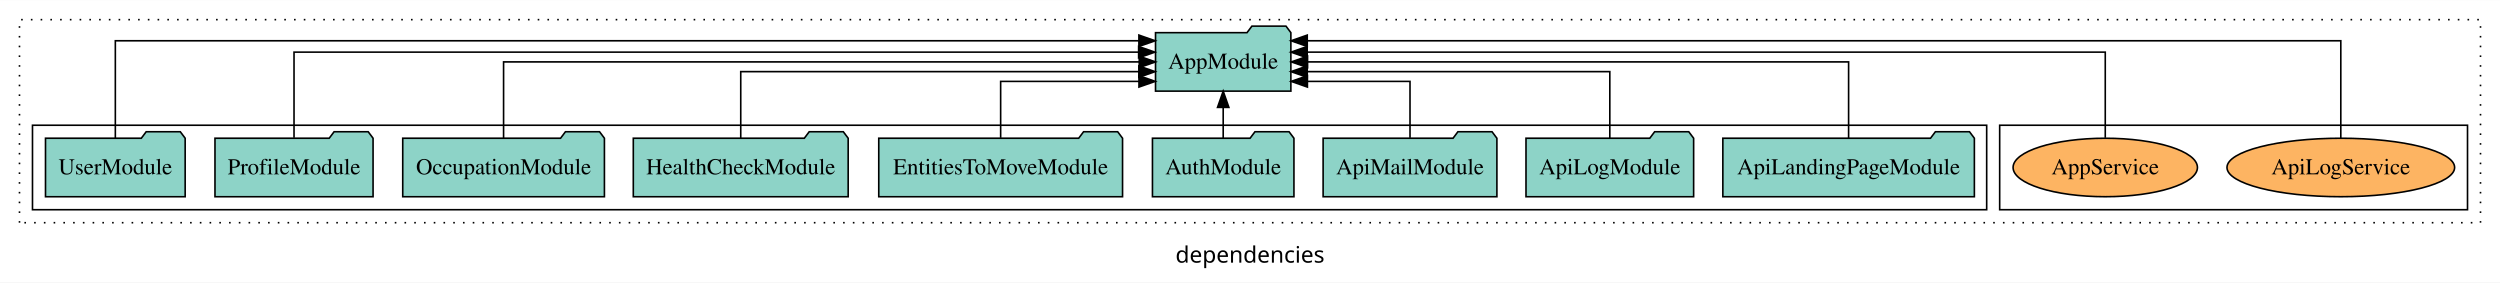
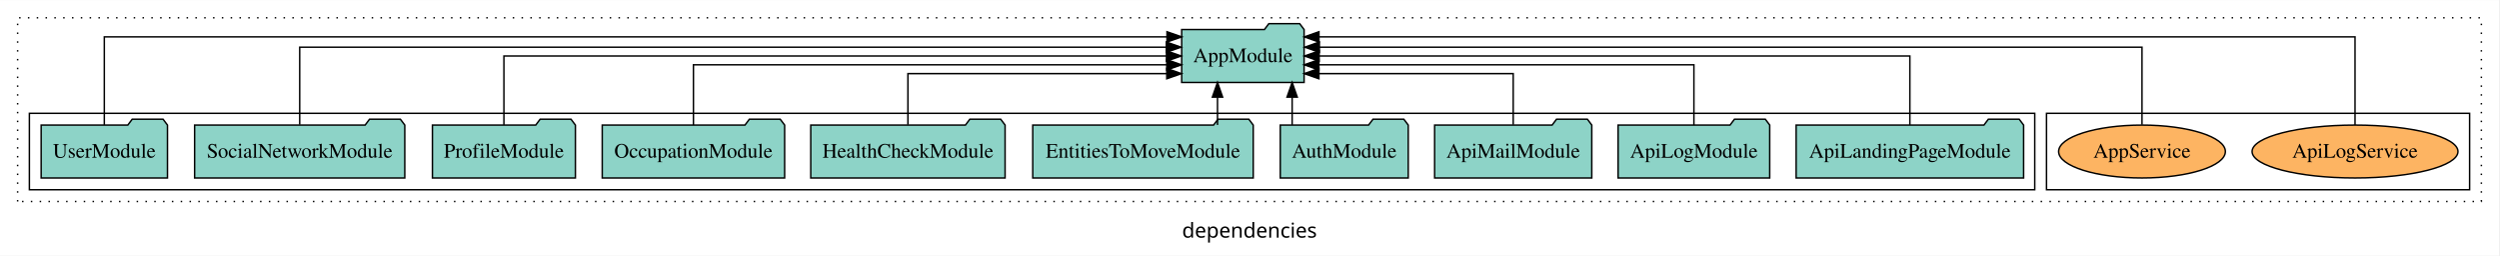
- <svg xmlns="http://www.w3.org/2000/svg" width="1539pt" height="174pt" viewBox="0.00 0.00 1539.00 173.80">
+ <svg xmlns="http://www.w3.org/2000/svg" width="1701pt" height="174pt" viewBox="0.00 0.00 1701.00 173.80">
  <g id="graph0" class="graph" transform="scale(1 1) rotate(0) translate(4 169.8)">
-     <polygon fill="white" stroke="transparent" points="-4,4 -4,-169.8 1535,-169.8 1535,4 -4,4" />
-     <text text-anchor="middle" x="765.5" y="-8.2" font-family="sans-serif" font-size="14.00">dependencies</text>
+     <polygon fill="white" stroke="transparent" points="-4,4 -4,-169.8 1697,-169.8 1697,4 -4,4" />
+     <text text-anchor="middle" x="846.5" y="-8.2" font-family="sans-serif" font-size="14.00">dependencies</text>
    <g id="clust1" class="cluster">
-       <polygon fill="none" stroke="black" stroke-dasharray="1,5" points="8,-32.8 8,-157.8 1523,-157.8 1523,-32.8 8,-32.8" />
+       <polygon fill="none" stroke="black" stroke-dasharray="1,5" points="8,-32.8 8,-157.8 1685,-157.8 1685,-32.8 8,-32.8" />
    </g>
    <g id="clust6" class="cluster">
-       <polygon fill="none" stroke="black" points="1227,-40.8 1227,-92.8 1515,-92.8 1515,-40.8 1227,-40.8" />
+       <polygon fill="none" stroke="black" points="1389,-40.8 1389,-92.8 1677,-92.8 1677,-40.8 1389,-40.8" />
    </g>
    <g id="clust3" class="cluster">
-       <polygon fill="none" stroke="black" points="16,-40.8 16,-92.8 1219,-92.8 1219,-40.8 16,-40.8" />
+       <polygon fill="none" stroke="black" points="16,-40.8 16,-92.8 1381,-92.8 1381,-40.8 16,-40.8" />
    </g>
    <g id="node1" class="node">
-       <polygon fill="#8dd3c7" stroke="black" points="1211.42,-84.8 1208.42,-88.8 1187.42,-88.8 1184.42,-84.8 1056.58,-84.8 1056.58,-48.8 1211.42,-48.8 1211.42,-84.8" />
-       <text text-anchor="middle" x="1134" y="-62.6" font-family="Times,serif" font-size="14.00">ApiLandingPageModule</text>
+       <polygon fill="#8dd3c7" stroke="black" points="1373.42,-84.8 1370.42,-88.8 1349.42,-88.8 1346.42,-84.8 1218.58,-84.8 1218.58,-48.8 1373.42,-48.8 1373.42,-84.8" />
+       <text text-anchor="middle" x="1296" y="-62.6" font-family="Times,serif" font-size="14.00">ApiLandingPageModule</text>
+     </g>
+     <g id="node11" class="node">
+       <polygon fill="#8dd3c7" stroke="black" points="883.66,-149.8 880.66,-153.8 859.66,-153.8 856.66,-149.8 800.34,-149.8 800.34,-113.8 883.66,-113.8 883.66,-149.8" />
+       <text text-anchor="middle" x="842" y="-127.6" font-family="Times,serif" font-size="14.00">AppModule</text>
+     </g>
+     <g id="edge1" class="edge">
+       <path fill="none" stroke="black" d="M1296,-84.91C1296,-104.14 1296,-131.8 1296,-131.8 1296,-131.8 893.9,-131.8 893.9,-131.8" />
+       <polygon fill="black" stroke="black" points="893.9,-128.3 883.9,-131.8 893.9,-135.3 893.9,-128.3" />
+     </g>
+     <g id="node2" class="node">
+       <polygon fill="#8dd3c7" stroke="black" points="1200.6,-84.8 1197.6,-88.8 1176.6,-88.8 1173.6,-84.8 1097.4,-84.8 1097.4,-48.8 1200.6,-48.8 1200.6,-84.8" />
+       <text text-anchor="middle" x="1149" y="-62.6" font-family="Times,serif" font-size="14.00">ApiLogModule</text>
+     </g>
+     <g id="edge2" class="edge">
+       <path fill="none" stroke="black" d="M1149,-84.82C1149,-102.17 1149,-125.8 1149,-125.8 1149,-125.8 893.72,-125.8 893.72,-125.8" />
+       <polygon fill="black" stroke="black" points="893.72,-122.3 883.72,-125.8 893.72,-129.3 893.72,-122.3" />
+     </g>
+     <g id="node3" class="node">
+       <polygon fill="#8dd3c7" stroke="black" points="1079.49,-84.8 1076.49,-88.8 1055.49,-88.8 1052.49,-84.8 972.51,-84.8 972.51,-48.8 1079.49,-48.8 1079.49,-84.8" />
+       <text text-anchor="middle" x="1026" y="-62.6" font-family="Times,serif" font-size="14.00">ApiMailModule</text>
+     </g>
+     <g id="edge3" class="edge">
+       <path fill="none" stroke="black" d="M1026,-85.04C1026,-100.37 1026,-119.8 1026,-119.8 1026,-119.8 893.75,-119.8 893.75,-119.8" />
+       <polygon fill="black" stroke="black" points="893.75,-116.3 883.75,-119.8 893.75,-123.3 893.75,-116.3" />
+     </g>
+     <g id="node4" class="node">
+       <polygon fill="#8dd3c7" stroke="black" points="954.55,-84.8 951.55,-88.8 930.55,-88.8 927.55,-84.8 867.45,-84.8 867.45,-48.8 954.55,-48.8 954.55,-84.8" />
+       <text text-anchor="middle" x="911" y="-62.6" font-family="Times,serif" font-size="14.00">AuthModule</text>
+     </g>
+     <g id="edge4" class="edge">
+       <path fill="none" stroke="black" d="M875.53,-84.91C875.53,-84.91 875.53,-103.79 875.53,-103.79" />
+       <polygon fill="black" stroke="black" points="872.03,-103.79 875.53,-113.79 879.03,-103.79 872.03,-103.79" />
+     </g>
+     <g id="node5" class="node">
+       <polygon fill="#8dd3c7" stroke="black" points="849.04,-84.8 846.04,-88.8 825.04,-88.8 822.04,-84.8 698.96,-84.8 698.96,-48.8 849.04,-48.8 849.04,-84.8" />
+       <text text-anchor="middle" x="774" y="-62.6" font-family="Times,serif" font-size="14.00">EntitiesToMoveModule</text>
+     </g>
+     <g id="edge5" class="edge">
+       <path fill="none" stroke="black" d="M824.72,-84.91C824.72,-84.91 824.72,-103.79 824.72,-103.79" />
+       <polygon fill="black" stroke="black" points="821.22,-103.79 824.72,-113.79 828.22,-103.79 821.22,-103.79" />
+     </g>
+     <g id="node6" class="node">
+       <polygon fill="#8dd3c7" stroke="black" points="680.14,-84.8 677.14,-88.8 656.14,-88.8 653.14,-84.8 547.86,-84.8 547.86,-48.8 680.14,-48.8 680.14,-84.8" />
+       <text text-anchor="middle" x="614" y="-62.6" font-family="Times,serif" font-size="14.00">HealthCheckModule</text>
+     </g>
+     <g id="edge6" class="edge">
+       <path fill="none" stroke="black" d="M614,-85.04C614,-100.37 614,-119.8 614,-119.8 614,-119.8 790.18,-119.8 790.18,-119.8" />
+       <polygon fill="black" stroke="black" points="790.18,-123.3 800.18,-119.8 790.18,-116.3 790.18,-123.3" />
+     </g>
+     <g id="node7" class="node">
+       <polygon fill="#8dd3c7" stroke="black" points="530.08,-84.8 527.08,-88.8 506.08,-88.8 503.08,-84.8 405.92,-84.8 405.92,-48.8 530.08,-48.8 530.08,-84.8" />
+       <text text-anchor="middle" x="468" y="-62.6" font-family="Times,serif" font-size="14.00">OccupationModule</text>
+     </g>
+     <g id="edge7" class="edge">
+       <path fill="none" stroke="black" d="M468,-84.82C468,-102.17 468,-125.8 468,-125.8 468,-125.8 790.19,-125.8 790.19,-125.8" />
+       <polygon fill="black" stroke="black" points="790.19,-129.3 800.19,-125.8 790.19,-122.3 790.19,-129.3" />
+     </g>
+     <g id="node8" class="node">
+       <polygon fill="#8dd3c7" stroke="black" points="387.66,-84.8 384.66,-88.8 363.66,-88.8 360.66,-84.8 290.34,-84.8 290.34,-48.8 387.66,-48.8 387.66,-84.8" />
+       <text text-anchor="middle" x="339" y="-62.6" font-family="Times,serif" font-size="14.00">ProfileModule</text>
+     </g>
+     <g id="edge8" class="edge">
+       <path fill="none" stroke="black" d="M339,-84.91C339,-104.14 339,-131.8 339,-131.8 339,-131.8 789.98,-131.8 789.98,-131.8" />
+       <polygon fill="black" stroke="black" points="789.98,-135.3 799.98,-131.8 789.98,-128.3 789.98,-135.3" />
+     </g>
+     <g id="node9" class="node">
+       <polygon fill="#8dd3c7" stroke="black" points="271.53,-84.8 268.53,-88.8 247.53,-88.8 244.53,-84.8 128.47,-84.8 128.47,-48.8 271.53,-48.8 271.53,-84.8" />
+       <text text-anchor="middle" x="200" y="-62.6" font-family="Times,serif" font-size="14.00">SocialNetworkModule</text>
+     </g>
+     <g id="edge9" class="edge">
+       <path fill="none" stroke="black" d="M200,-85.08C200,-106.12 200,-137.8 200,-137.8 200,-137.8 789.88,-137.8 789.88,-137.8" />
+       <polygon fill="black" stroke="black" points="789.88,-141.3 799.88,-137.8 789.88,-134.3 789.88,-141.3" />
    </g>
    <g id="node10" class="node">
-       <polygon fill="#8dd3c7" stroke="black" points="790.66,-149.8 787.66,-153.8 766.66,-153.8 763.66,-149.8 707.34,-149.8 707.34,-113.8 790.66,-113.8 790.66,-149.8" />
-       <text text-anchor="middle" x="749" y="-127.6" font-family="Times,serif" font-size="14.00">AppModule</text>
-     </g>
-     <g id="edge1" class="edge">
-       <path fill="none" stroke="black" d="M1134,-84.91C1134,-104.14 1134,-131.8 1134,-131.8 1134,-131.8 800.93,-131.8 800.93,-131.8" />
-       <polygon fill="black" stroke="black" points="800.93,-128.3 790.93,-131.8 800.93,-135.3 800.93,-128.3" />
-     </g>
-     <g id="node2" class="node">
-       <polygon fill="#8dd3c7" stroke="black" points="1038.6,-84.8 1035.6,-88.8 1014.6,-88.8 1011.6,-84.8 935.4,-84.8 935.4,-48.8 1038.6,-48.8 1038.6,-84.8" />
-       <text text-anchor="middle" x="987" y="-62.6" font-family="Times,serif" font-size="14.00">ApiLogModule</text>
-     </g>
-     <g id="edge2" class="edge">
-       <path fill="none" stroke="black" d="M987,-84.82C987,-102.17 987,-125.8 987,-125.8 987,-125.8 800.73,-125.8 800.73,-125.8" />
-       <polygon fill="black" stroke="black" points="800.73,-122.3 790.73,-125.8 800.73,-129.3 800.73,-122.3" />
-     </g>
-     <g id="node3" class="node">
-       <polygon fill="#8dd3c7" stroke="black" points="917.49,-84.8 914.49,-88.8 893.49,-88.8 890.49,-84.8 810.51,-84.8 810.51,-48.8 917.49,-48.8 917.49,-84.8" />
-       <text text-anchor="middle" x="864" y="-62.6" font-family="Times,serif" font-size="14.00">ApiMailModule</text>
-     </g>
-     <g id="edge3" class="edge">
-       <path fill="none" stroke="black" d="M864,-85.04C864,-100.37 864,-119.8 864,-119.8 864,-119.8 800.84,-119.8 800.84,-119.8" />
-       <polygon fill="black" stroke="black" points="800.84,-116.3 790.84,-119.8 800.84,-123.3 800.84,-116.3" />
-     </g>
-     <g id="node4" class="node">
-       <polygon fill="#8dd3c7" stroke="black" points="792.55,-84.8 789.55,-88.8 768.55,-88.8 765.55,-84.8 705.45,-84.8 705.45,-48.8 792.55,-48.8 792.55,-84.8" />
-       <text text-anchor="middle" x="749" y="-62.6" font-family="Times,serif" font-size="14.00">AuthModule</text>
-     </g>
-     <g id="edge4" class="edge">
-       <path fill="none" stroke="black" d="M749,-84.91C749,-84.91 749,-103.79 749,-103.79" />
-       <polygon fill="black" stroke="black" points="745.5,-103.79 749,-113.79 752.5,-103.79 745.5,-103.79" />
-     </g>
-     <g id="node5" class="node">
-       <polygon fill="#8dd3c7" stroke="black" points="687.04,-84.8 684.04,-88.8 663.04,-88.8 660.04,-84.8 536.96,-84.8 536.96,-48.8 687.04,-48.8 687.04,-84.8" />
-       <text text-anchor="middle" x="612" y="-62.6" font-family="Times,serif" font-size="14.00">EntitiesToMoveModule</text>
-     </g>
-     <g id="edge5" class="edge">
-       <path fill="none" stroke="black" d="M612,-85.04C612,-100.37 612,-119.8 612,-119.8 612,-119.8 697.15,-119.8 697.15,-119.8" />
-       <polygon fill="black" stroke="black" points="697.15,-123.3 707.15,-119.8 697.15,-116.3 697.15,-123.3" />
-     </g>
-     <g id="node6" class="node">
-       <polygon fill="#8dd3c7" stroke="black" points="518.14,-84.8 515.14,-88.8 494.14,-88.8 491.14,-84.8 385.86,-84.8 385.86,-48.8 518.14,-48.8 518.14,-84.8" />
-       <text text-anchor="middle" x="452" y="-62.6" font-family="Times,serif" font-size="14.00">HealthCheckModule</text>
-     </g>
-     <g id="edge6" class="edge">
-       <path fill="none" stroke="black" d="M452,-84.82C452,-102.17 452,-125.8 452,-125.8 452,-125.8 697.08,-125.8 697.08,-125.8" />
-       <polygon fill="black" stroke="black" points="697.08,-129.3 707.08,-125.8 697.08,-122.3 697.08,-129.3" />
-     </g>
-     <g id="node7" class="node">
-       <polygon fill="#8dd3c7" stroke="black" points="368.08,-84.8 365.08,-88.8 344.08,-88.8 341.08,-84.8 243.92,-84.8 243.92,-48.8 368.08,-48.8 368.08,-84.8" />
-       <text text-anchor="middle" x="306" y="-62.6" font-family="Times,serif" font-size="14.00">OccupationModule</text>
-     </g>
-     <g id="edge7" class="edge">
-       <path fill="none" stroke="black" d="M306,-84.91C306,-104.14 306,-131.8 306,-131.8 306,-131.8 697.32,-131.8 697.32,-131.8" />
-       <polygon fill="black" stroke="black" points="697.32,-135.3 707.32,-131.8 697.32,-128.3 697.32,-135.3" />
-     </g>
-     <g id="node8" class="node">
-       <polygon fill="#8dd3c7" stroke="black" points="225.66,-84.8 222.66,-88.8 201.66,-88.8 198.66,-84.8 128.34,-84.8 128.34,-48.8 225.66,-48.8 225.66,-84.8" />
-       <text text-anchor="middle" x="177" y="-62.6" font-family="Times,serif" font-size="14.00">ProfileModule</text>
-     </g>
-     <g id="edge8" class="edge">
-       <path fill="none" stroke="black" d="M177,-85.08C177,-106.12 177,-137.8 177,-137.8 177,-137.8 696.94,-137.8 696.94,-137.8" />
-       <polygon fill="black" stroke="black" points="696.94,-141.3 706.94,-137.8 696.94,-134.3 696.94,-141.3" />
-     </g>
-     <g id="node9" class="node">
      <polygon fill="#8dd3c7" stroke="black" points="109.99,-84.8 106.99,-88.8 85.99,-88.8 82.99,-84.8 24.01,-84.8 24.01,-48.8 109.99,-48.8 109.99,-84.8" />
      <text text-anchor="middle" x="67" y="-62.6" font-family="Times,serif" font-size="14.00">UserModule</text>
    </g>
-     <g id="edge9" class="edge">
-       <path fill="none" stroke="black" d="M67,-84.89C67,-107.93 67,-144.8 67,-144.8 67,-144.8 697.11,-144.8 697.11,-144.8" />
-       <polygon fill="black" stroke="black" points="697.11,-148.3 707.11,-144.8 697.11,-141.3 697.11,-148.3" />
-     </g>
-     <g id="node11" class="node">
-       <ellipse fill="#fdb462" stroke="black" cx="1437" cy="-66.8" rx="70.07" ry="18" />
-       <text text-anchor="middle" x="1437" y="-62.6" font-family="Times,serif" font-size="14.00">ApiLogService</text>
-     </g>
    <g id="edge10" class="edge">
-       <path fill="none" stroke="black" d="M1437,-84.89C1437,-107.93 1437,-144.8 1437,-144.8 1437,-144.8 800.74,-144.8 800.74,-144.8" />
-       <polygon fill="black" stroke="black" points="800.74,-141.3 790.74,-144.8 800.74,-148.3 800.74,-141.3" />
+       <path fill="none" stroke="black" d="M67,-84.89C67,-107.93 67,-144.8 67,-144.8 67,-144.8 790.33,-144.8 790.33,-144.8" />
+       <polygon fill="black" stroke="black" points="790.33,-148.3 800.33,-144.8 790.33,-141.3 790.33,-148.3" />
    </g>
    <g id="node12" class="node">
-       <ellipse fill="#fdb462" stroke="black" cx="1292" cy="-66.8" rx="56.75" ry="18" />
-       <text text-anchor="middle" x="1292" y="-62.6" font-family="Times,serif" font-size="14.00">AppService</text>
+       <ellipse fill="#fdb462" stroke="black" cx="1599" cy="-66.8" rx="70.07" ry="18" />
+       <text text-anchor="middle" x="1599" y="-62.6" font-family="Times,serif" font-size="14.00">ApiLogService</text>
    </g>
    <g id="edge11" class="edge">
-       <path fill="none" stroke="black" d="M1292,-85.08C1292,-106.12 1292,-137.8 1292,-137.8 1292,-137.8 800.71,-137.8 800.71,-137.8" />
-       <polygon fill="black" stroke="black" points="800.71,-134.3 790.71,-137.8 800.71,-141.3 800.71,-134.3" />
+       <path fill="none" stroke="black" d="M1599,-84.89C1599,-107.93 1599,-144.8 1599,-144.8 1599,-144.8 893.78,-144.8 893.78,-144.8" />
+       <polygon fill="black" stroke="black" points="893.78,-141.3 883.78,-144.8 893.78,-148.3 893.78,-141.3" />
+     </g>
+     <g id="node13" class="node">
+       <ellipse fill="#fdb462" stroke="black" cx="1454" cy="-66.8" rx="56.75" ry="18" />
+       <text text-anchor="middle" x="1454" y="-62.6" font-family="Times,serif" font-size="14.00">AppService</text>
+     </g>
+     <g id="edge12" class="edge">
+       <path fill="none" stroke="black" d="M1454,-85.08C1454,-106.12 1454,-137.8 1454,-137.8 1454,-137.8 894.07,-137.8 894.07,-137.8" />
+       <polygon fill="black" stroke="black" points="894.07,-134.3 884.07,-137.8 894.07,-141.3 894.07,-134.3" />
    </g>
  </g>
</svg>
